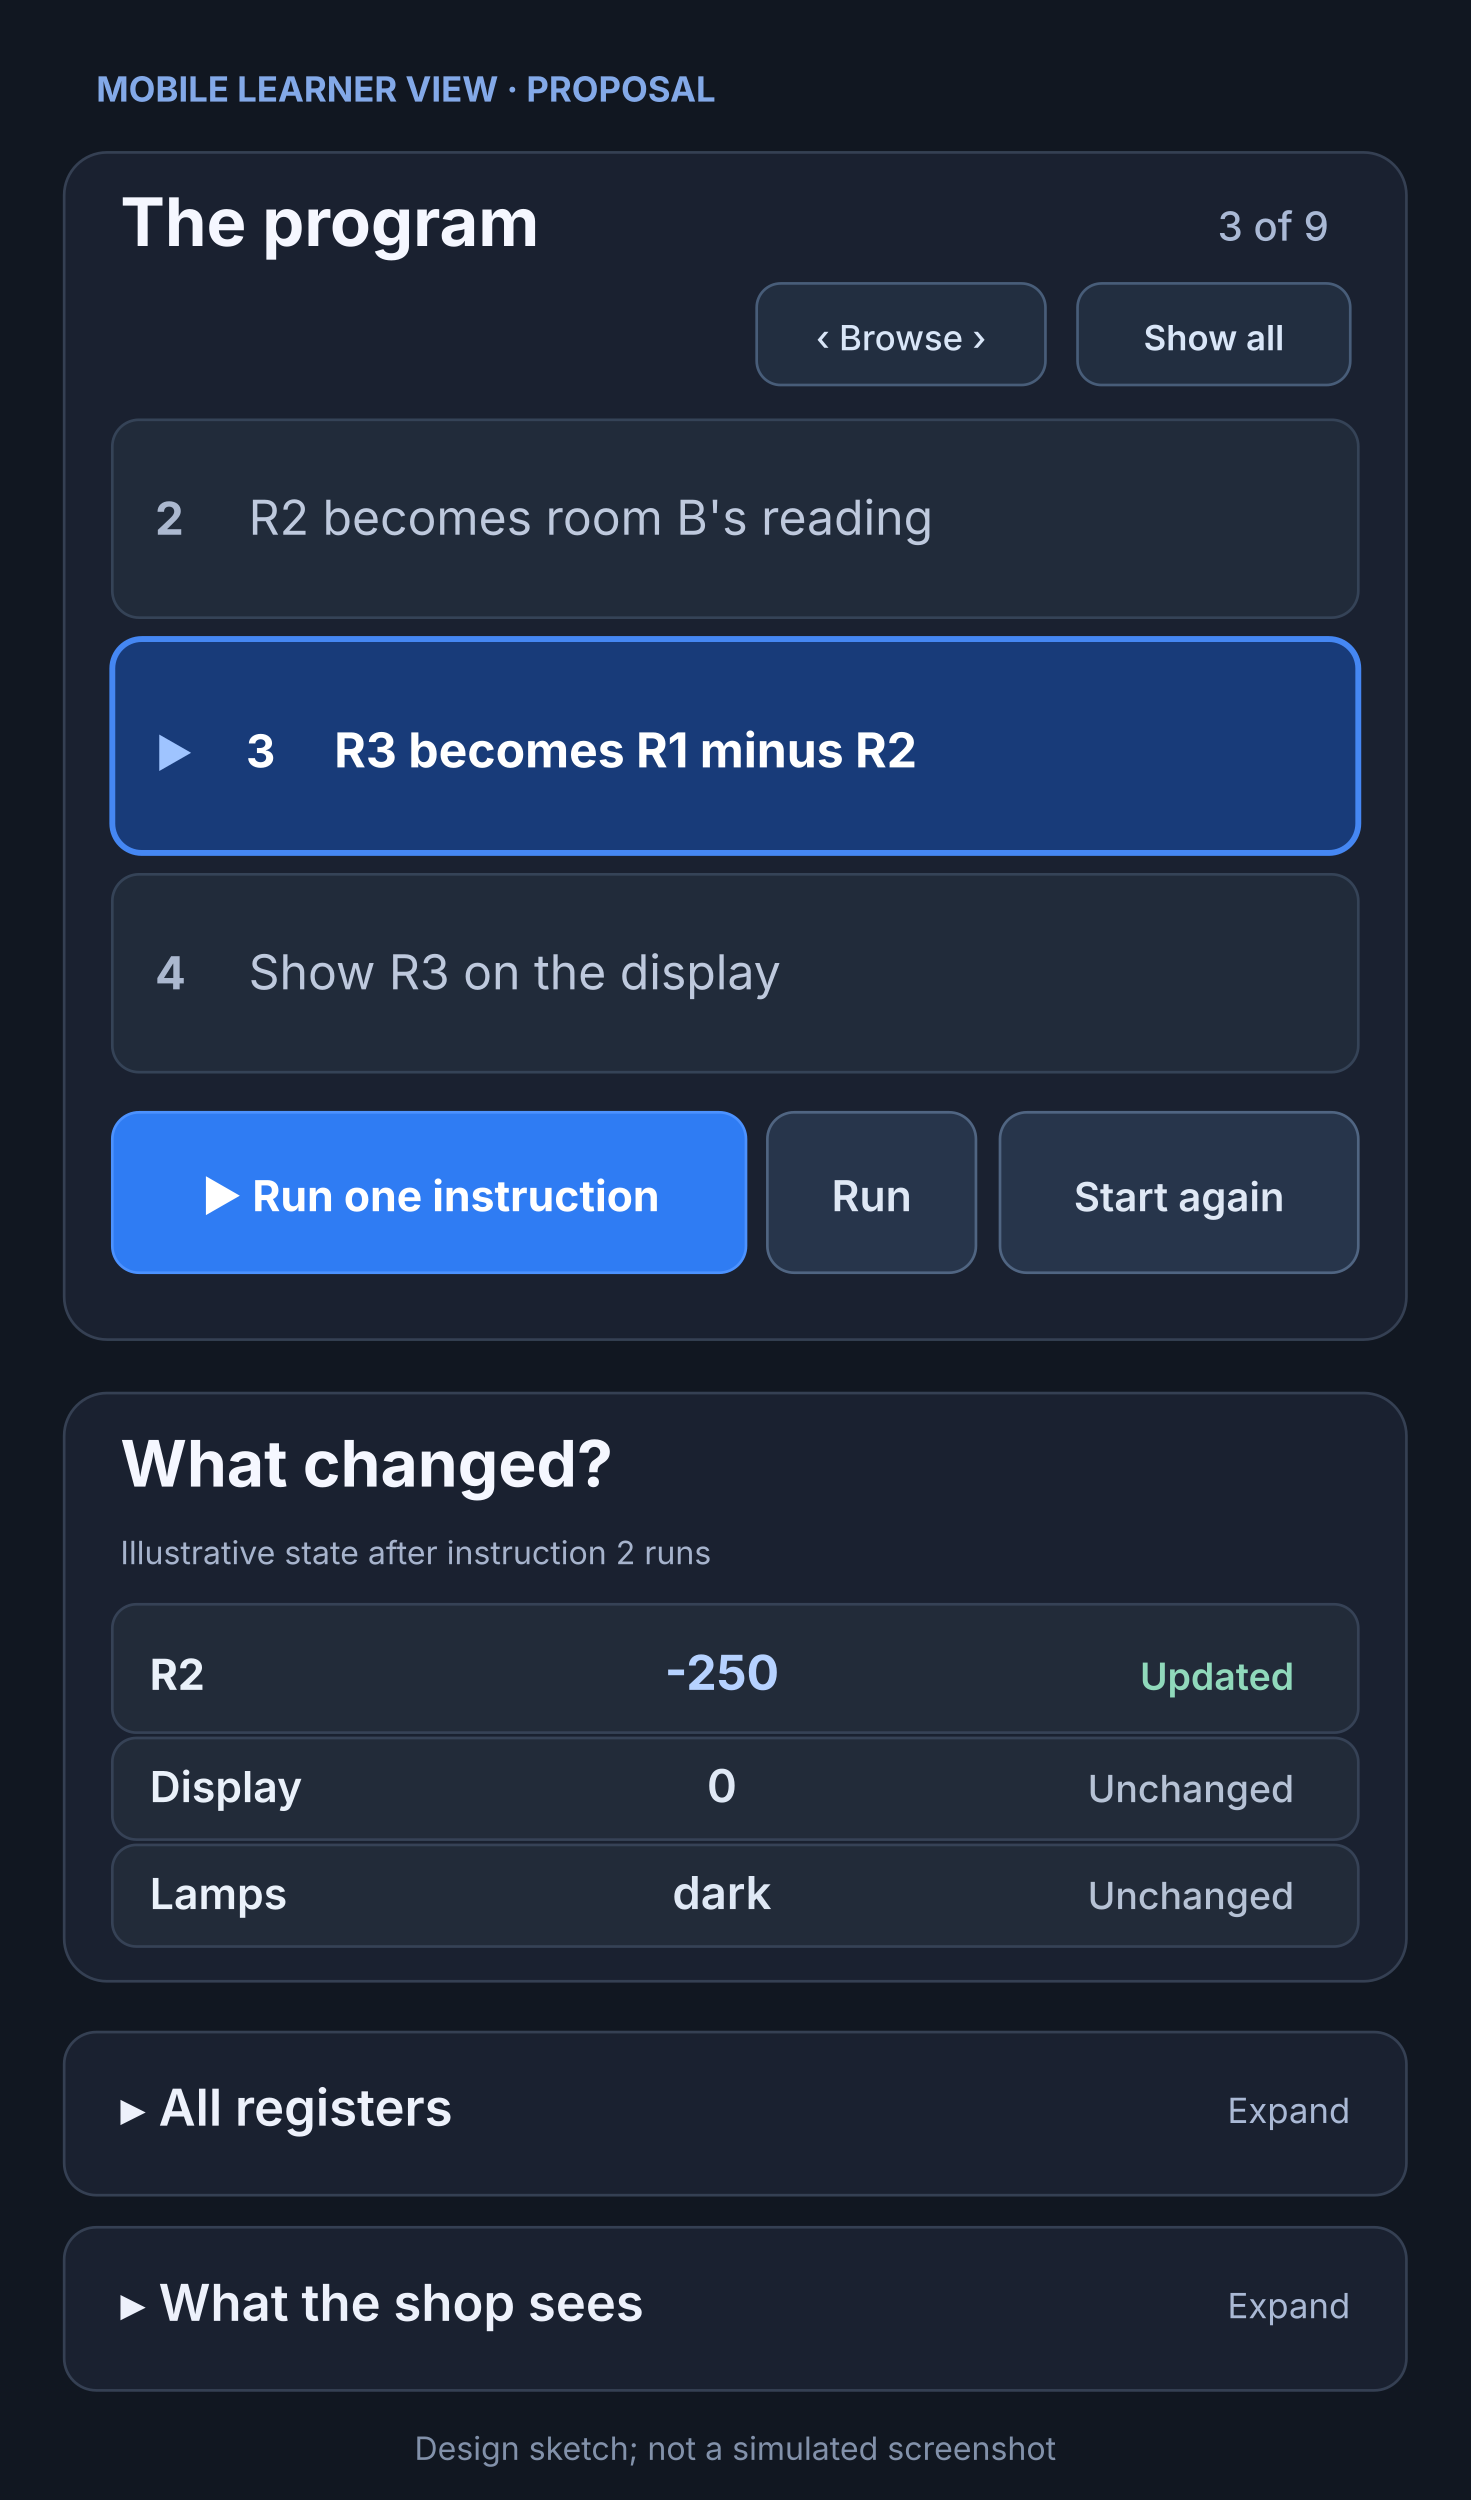
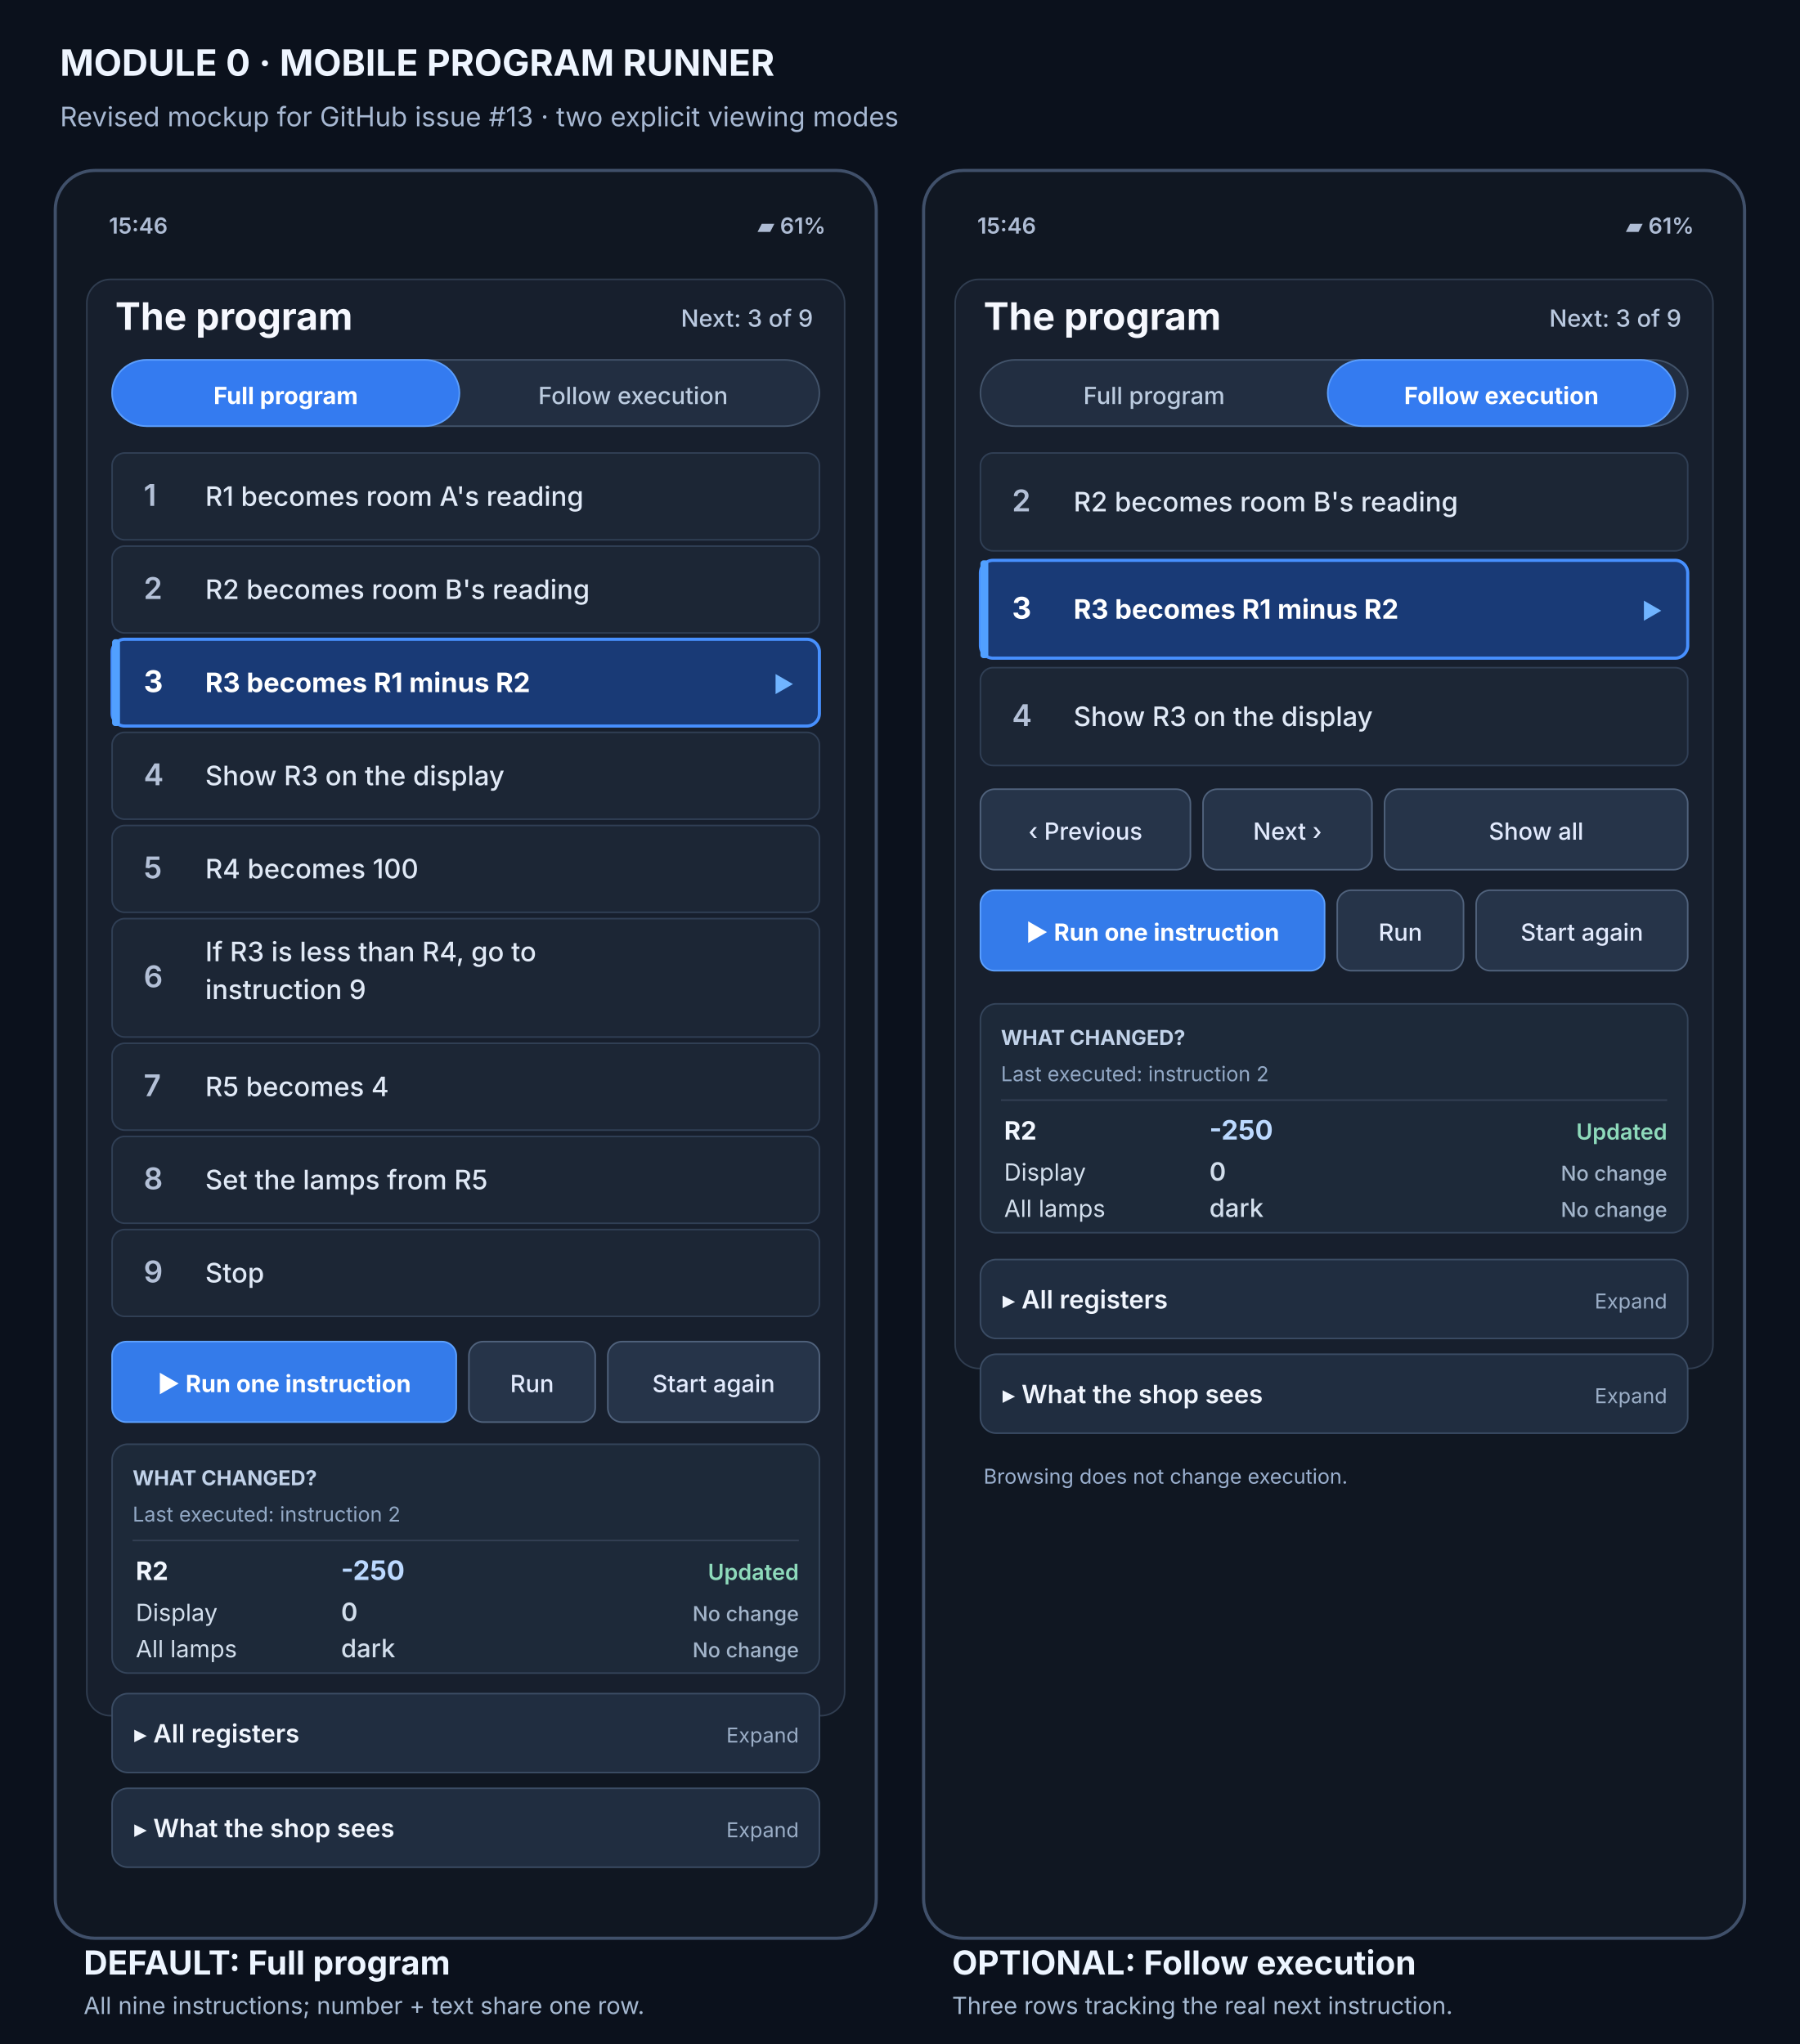
- <svg xmlns="http://www.w3.org/2000/svg" width="550" height="935" viewBox="0 0 550 935" role="img" aria-labelledby="title desc">
-   <rect x="0" y="0" width="550" height="935" rx="0" fill="#111721" stroke="#111721" stroke-width="1" />
-   <text x="36" y="38" fill="#83a9e8" font-family="Inter,Arial,sans-serif" font-size="13" font-weight="700" text-anchor="start">MOBILE LEARNER VIEW · PROPOSAL</text>
-   <rect x="24" y="57" width="502" height="444" rx="16" fill="#1a2130" stroke="#354053" stroke-width="1" />
-   <text x="45" y="92" fill="#f5f7ff" font-family="Inter,Arial,sans-serif" font-size="25" font-weight="700" text-anchor="start">The program</text>
-   <text x="497" y="90" fill="#aab9d5" font-family="Inter,Arial,sans-serif" font-size="15" font-weight="500" text-anchor="end">3 of 9</text>
-   <rect x="283" y="106" width="108" height="38" rx="9" fill="#222e40" stroke="#485d79" stroke-width="1" />
-   <text x="337" y="131" fill="#d9e6f8" font-family="Inter,Arial,sans-serif" font-size="13" font-weight="500" text-anchor="middle">‹  Browse  ›</text>
-   <rect x="403" y="106" width="102" height="38" rx="9" fill="#222e40" stroke="#485d79" stroke-width="1" />
-   <text x="454" y="131" fill="#d9e6f8" font-family="Inter,Arial,sans-serif" font-size="13" font-weight="600" text-anchor="middle">Show all</text>
-   <rect x="42" y="157" width="466" height="74" rx="10" fill="#212b3a" stroke="#354357" stroke-width="1" />
-   <text x="58" y="200" fill="#abb8cf" font-family="Inter,Arial,sans-serif" font-size="17" font-weight="700" text-anchor="start">2</text>
-   <text x="93" y="200" fill="#bec9dd" font-family="Inter,Arial,sans-serif" font-size="18" font-weight="400" text-anchor="start">R2 becomes room B's reading</text>
-   <rect x="42" y="239" width="466" height="80" rx="11" fill="#183b79" stroke="#4587f3" stroke-width="2.2" />
-   <text x="58" y="287" fill="#9fc4ff" font-family="Inter,Arial,sans-serif" font-size="15" font-weight="700" text-anchor="start">▶</text>
-   <text x="92" y="287" fill="#fff" font-family="Inter,Arial,sans-serif" font-size="17" font-weight="700" text-anchor="start">3</text>
-   <text x="125" y="287" fill="#fff" font-family="Inter,Arial,sans-serif" font-size="18" font-weight="650" text-anchor="start">R3 becomes R1 minus R2</text>
-   <rect x="42" y="327" width="466" height="74" rx="10" fill="#212b3a" stroke="#354357" stroke-width="1" />
-   <text x="58" y="370" fill="#abb8cf" font-family="Inter,Arial,sans-serif" font-size="17" font-weight="700" text-anchor="start">4</text>
-   <text x="93" y="370" fill="#bec9dd" font-family="Inter,Arial,sans-serif" font-size="18" font-weight="400" text-anchor="start">Show R3 on the display</text>
-   <rect x="42" y="416" width="237" height="60" rx="10" fill="#2f7cf3" stroke="#4c92ff" stroke-width="1" />
-   <text x="161" y="453" fill="#fff" font-family="Inter,Arial,sans-serif" font-size="16" font-weight="650" text-anchor="middle">▶  Run one instruction</text>
-   <rect x="287" y="416" width="78" height="60" rx="10" fill="#27354b" stroke="#506582" stroke-width="1" />
-   <text x="326" y="453" fill="#dfe8f5" font-family="Inter,Arial,sans-serif" font-size="16" font-weight="600" text-anchor="middle">Run</text>
-   <rect x="374" y="416" width="134" height="60" rx="10" fill="#27354b" stroke="#506582" stroke-width="1" />
-   <text x="441" y="453" fill="#dfe8f5" font-family="Inter,Arial,sans-serif" font-size="15" font-weight="600" text-anchor="middle">Start again</text>
-   <rect x="24" y="521" width="502" height="220" rx="16" fill="#1a2130" stroke="#354053" stroke-width="1" />
-   <text x="45" y="556" fill="#f5f7ff" font-family="Inter,Arial,sans-serif" font-size="24" font-weight="700" text-anchor="start">What changed?</text>
-   <text x="45" y="585" fill="#a6b3cc" font-family="Inter,Arial,sans-serif" font-size="12" font-weight="400" text-anchor="start">Illustrative state after instruction 2 runs</text>
-   <rect x="42" y="600" width="466" height="48" rx="9" fill="#222b39" stroke="#364256" stroke-width="1" />
-   <text x="56" y="632" fill="#eaf1fa" font-family="Inter,Arial,sans-serif" font-size="16" font-weight="700" text-anchor="start">R2</text>
-   <text x="270" y="632" fill="#b6d2ff" font-family="Inter,Arial,sans-serif" font-size="18" font-weight="700" text-anchor="middle">-250</text>
-   <text x="484" y="632" fill="#90d9bb" font-family="Inter,Arial,sans-serif" font-size="14" font-weight="600" text-anchor="end">Updated</text>
-   <rect x="42" y="650" width="466" height="38" rx="9" fill="#222b39" stroke="#364256" stroke-width="1" />
-   <text x="56" y="674" fill="#eaf1fa" font-family="Inter,Arial,sans-serif" font-size="16" font-weight="600" text-anchor="start">Display</text>
-   <text x="270" y="674" fill="#dfe8f5" font-family="Inter,Arial,sans-serif" font-size="17" font-weight="600" text-anchor="middle">0</text>
-   <text x="484" y="674" fill="#b6c2d5" font-family="Inter,Arial,sans-serif" font-size="14" font-weight="500" text-anchor="end">Unchanged</text>
-   <rect x="42" y="690" width="466" height="38" rx="9" fill="#222b39" stroke="#364256" stroke-width="1" />
-   <text x="56" y="714" fill="#eaf1fa" font-family="Inter,Arial,sans-serif" font-size="16" font-weight="600" text-anchor="start">Lamps</text>
-   <text x="270" y="714" fill="#dfe8f5" font-family="Inter,Arial,sans-serif" font-size="17" font-weight="600" text-anchor="middle">dark</text>
-   <text x="484" y="714" fill="#b6c2d5" font-family="Inter,Arial,sans-serif" font-size="14" font-weight="500" text-anchor="end">Unchanged</text>
-   <rect x="24" y="760" width="502" height="61" rx="12" fill="#1a2130" stroke="#354053" stroke-width="1" />
-   <text x="45" y="795" fill="#edf1fb" font-family="Inter,Arial,sans-serif" font-size="19" font-weight="600" text-anchor="start">▸  All registers</text>
-   <text x="505" y="794" fill="#aab9d5" font-family="Inter,Arial,sans-serif" font-size="13" font-weight="400" text-anchor="end">Expand</text>
-   <rect x="24" y="833" width="502" height="61" rx="12" fill="#1a2130" stroke="#354053" stroke-width="1" />
-   <text x="45" y="868" fill="#edf1fb" font-family="Inter,Arial,sans-serif" font-size="19" font-weight="600" text-anchor="start">▸  What the shop sees</text>
-   <text x="505" y="867" fill="#aab9d5" font-family="Inter,Arial,sans-serif" font-size="13" font-weight="400" text-anchor="end">Expand</text>
-   <text x="275" y="920" fill="#8291aa" font-family="Inter,Arial,sans-serif" font-size="12" font-weight="400" text-anchor="middle">Design sketch; not a simulated screenshot</text>
+ <svg xmlns="http://www.w3.org/2000/svg" width="1140" height="1295" viewBox="0 0 1140 1295" role="img" aria-labelledby="svg-title svg-desc">
+   <rect x="0" y="0" width="1140" height="1295" rx="0" fill="#0b111c" stroke="#0b111c" stroke-width="1" />
+   <text x="38" y="48" fill="#eef5ff" font-family="Inter,Arial,Helvetica,sans-serif" font-size="23" font-weight="700" text-anchor="start">MODULE 0 · MOBILE PROGRAM RUNNER</text>
+   <text x="38" y="80" fill="#a7b8d2" font-family="Inter,Arial,Helvetica,sans-serif" font-size="17" font-weight="400" text-anchor="start">Revised mockup for GitHub issue #13 · two explicit viewing modes</text>
+   <rect x="35" y="108" width="520" height="1120" rx="25" fill="#101722" stroke="#40506a" stroke-width="2" />
+   <text x="69" y="148" fill="#aebcd4" font-family="Inter,Arial,Helvetica,sans-serif" font-size="14" font-weight="600" text-anchor="start">15:46</text>
+   <text x="523" y="148" fill="#aebcd4" font-family="Inter,Arial,Helvetica,sans-serif" font-size="14" font-weight="600" text-anchor="end">▰  61%</text>
+   <rect x="55" y="177" width="480" height="910" rx="15" fill="#171f2d" stroke="#303d50" stroke-width="1" />
+   <text x="73" y="209" fill="#f6f8fe" font-family="Inter,Arial,Helvetica,sans-serif" font-size="24" font-weight="700" text-anchor="start">The program</text>
+   <text x="515" y="207" fill="#b9c8df" font-family="Inter,Arial,Helvetica,sans-serif" font-size="15" font-weight="500" text-anchor="end">Next: 3 of 9</text>
+   <rect x="71" y="228" width="448" height="42" rx="22" fill="#222e41" stroke="#42536a" stroke-width="1" />
+   <rect x="71" y="228" width="220" height="42" rx="22" fill="#347bf0" stroke="#5b9efe" stroke-width="1" />
+   <text x="181" y="256" fill="#ffffff" font-family="Inter,Arial,Helvetica,sans-serif" font-size="15" font-weight="700" text-anchor="middle">Full program</text>
+   <text x="401" y="256" fill="#bbcbdf" font-family="Inter,Arial,Helvetica,sans-serif" font-size="15" font-weight="500" text-anchor="middle">Follow execution</text>
+   <rect x="71" y="287" width="448" height="55" rx="8" fill="#1c2635" stroke="#303f55" stroke-width="1" />
+   <text x="91" y="320.5" fill="#b3c0d7" font-family="Inter,Arial,Helvetica,sans-serif" font-size="19" font-weight="600" text-anchor="start">1</text>
+   <text x="130" y="320.5" fill="#e0e9f6" font-family="Inter,Arial,Helvetica,sans-serif" font-size="17" font-weight="450" text-anchor="start">R1 becomes room A's reading</text>
+   <rect x="71" y="346" width="448" height="55" rx="8" fill="#1c2635" stroke="#303f55" stroke-width="1" />
+   <text x="91" y="379.5" fill="#b3c0d7" font-family="Inter,Arial,Helvetica,sans-serif" font-size="19" font-weight="600" text-anchor="start">2</text>
+   <text x="130" y="379.5" fill="#e0e9f6" font-family="Inter,Arial,Helvetica,sans-serif" font-size="17" font-weight="450" text-anchor="start">R2 becomes room B's reading</text>
+   <rect x="71" y="405" width="448" height="55" rx="8" fill="#193a76" stroke="#4790ff" stroke-width="2" />
+   <rect x="71" y="405" width="5" height="55" rx="2" fill="#51a0ff" stroke="#51a0ff" stroke-width="0" />
+   <text x="91" y="438.5" fill="#ffffff" font-family="Inter,Arial,Helvetica,sans-serif" font-size="19" font-weight="700" text-anchor="start">3</text>
+   <text x="130" y="438.5" fill="#ffffff" font-family="Inter,Arial,Helvetica,sans-serif" font-size="17" font-weight="650" text-anchor="start">R3 becomes R1 minus R2</text>
+   <text x="503" y="438.5" fill="#70b4ff" font-family="Inter,Arial,Helvetica,sans-serif" font-size="14" font-weight="600" text-anchor="end">▶</text>
+   <rect x="71" y="464" width="448" height="55" rx="8" fill="#1c2635" stroke="#303f55" stroke-width="1" />
+   <text x="91" y="497.5" fill="#b3c0d7" font-family="Inter,Arial,Helvetica,sans-serif" font-size="19" font-weight="600" text-anchor="start">4</text>
+   <text x="130" y="497.5" fill="#e0e9f6" font-family="Inter,Arial,Helvetica,sans-serif" font-size="17" font-weight="450" text-anchor="start">Show R3 on the display</text>
+   <rect x="71" y="523" width="448" height="55" rx="8" fill="#1c2635" stroke="#303f55" stroke-width="1" />
+   <text x="91" y="556.5" fill="#b3c0d7" font-family="Inter,Arial,Helvetica,sans-serif" font-size="19" font-weight="600" text-anchor="start">5</text>
+   <text x="130" y="556.5" fill="#e0e9f6" font-family="Inter,Arial,Helvetica,sans-serif" font-size="17" font-weight="450" text-anchor="start">R4 becomes 100</text>
+   <rect x="71" y="582" width="448" height="75" rx="8" fill="#1c2635" stroke="#303f55" stroke-width="1" />
+   <text x="91" y="625.5" fill="#b3c0d7" font-family="Inter,Arial,Helvetica,sans-serif" font-size="19" font-weight="600" text-anchor="start">6</text>
+   <text x="130" y="609" fill="#e0e9f6" font-family="Inter,Arial,Helvetica,sans-serif" font-size="17" font-weight="450" text-anchor="start">If R3 is less than R4, go to</text>
+   <text x="130" y="633" fill="#e0e9f6" font-family="Inter,Arial,Helvetica,sans-serif" font-size="17" font-weight="450" text-anchor="start">instruction 9</text>
+   <rect x="71" y="661" width="448" height="55" rx="8" fill="#1c2635" stroke="#303f55" stroke-width="1" />
+   <text x="91" y="694.5" fill="#b3c0d7" font-family="Inter,Arial,Helvetica,sans-serif" font-size="19" font-weight="600" text-anchor="start">7</text>
+   <text x="130" y="694.5" fill="#e0e9f6" font-family="Inter,Arial,Helvetica,sans-serif" font-size="17" font-weight="450" text-anchor="start">R5 becomes 4</text>
+   <rect x="71" y="720" width="448" height="55" rx="8" fill="#1c2635" stroke="#303f55" stroke-width="1" />
+   <text x="91" y="753.5" fill="#b3c0d7" font-family="Inter,Arial,Helvetica,sans-serif" font-size="19" font-weight="600" text-anchor="start">8</text>
+   <text x="130" y="753.5" fill="#e0e9f6" font-family="Inter,Arial,Helvetica,sans-serif" font-size="17" font-weight="450" text-anchor="start">Set the lamps from R5</text>
+   <rect x="71" y="779" width="448" height="55" rx="8" fill="#1c2635" stroke="#303f55" stroke-width="1" />
+   <text x="91" y="812.5" fill="#b3c0d7" font-family="Inter,Arial,Helvetica,sans-serif" font-size="19" font-weight="600" text-anchor="start">9</text>
+   <text x="130" y="812.5" fill="#e0e9f6" font-family="Inter,Arial,Helvetica,sans-serif" font-size="17" font-weight="450" text-anchor="start">Stop</text>
+   <rect x="71" y="850" width="218" height="51" rx="9" fill="#347bea" stroke="#5da1ff" stroke-width="1" />
+   <text x="180" y="882" fill="#ffffff" font-family="Inter,Arial,Helvetica,sans-serif" font-size="15" font-weight="650" text-anchor="middle">▶  Run one instruction</text>
+   <rect x="297" y="850" width="80" height="51" rx="9" fill="#263449" stroke="#50627c" stroke-width="1" />
+   <text x="337" y="882" fill="#e2eafd" font-family="Inter,Arial,Helvetica,sans-serif" font-size="15" font-weight="550" text-anchor="middle">Run</text>
+   <rect x="385" y="850" width="134" height="51" rx="9" fill="#263449" stroke="#50627c" stroke-width="1" />
+   <text x="452" y="882" fill="#e2eafd" font-family="Inter,Arial,Helvetica,sans-serif" font-size="15" font-weight="550" text-anchor="middle">Start again</text>
+   <rect x="71" y="915" width="448" height="145" rx="10" fill="#1d2939" stroke="#34445a" stroke-width="1" />
+   <text x="84" y="941" fill="#c1d2e9" font-family="Inter,Arial,Helvetica,sans-serif" font-size="13" font-weight="700" text-anchor="start">WHAT CHANGED?</text>
+   <text x="84" y="964" fill="#92a8c5" font-family="Inter,Arial,Helvetica,sans-serif" font-size="13" font-weight="400" text-anchor="start">Last executed: instruction 2</text>
+   <line x1="84" y1="976" x2="506" y2="976" stroke="#334054" stroke-width="1" />
+   <text x="86" y="1001" fill="#f2f7ff" font-family="Inter,Arial,Helvetica,sans-serif" font-size="16" font-weight="650" text-anchor="start">R2</text>
+   <text x="216" y="1001" fill="#bcd9ff" font-family="Inter,Arial,Helvetica,sans-serif" font-size="17" font-weight="700" text-anchor="start">-250</text>
+   <text x="506" y="1001" fill="#8edabb" font-family="Inter,Arial,Helvetica,sans-serif" font-size="14" font-weight="600" text-anchor="end">Updated</text>
+   <text x="86" y="1027" fill="#d2deec" font-family="Inter,Arial,Helvetica,sans-serif" font-size="15" font-weight="400" text-anchor="start">Display</text>
+   <text x="216" y="1027" fill="#d2deec" font-family="Inter,Arial,Helvetica,sans-serif" font-size="16" font-weight="600" text-anchor="start">0</text>
+   <text x="506" y="1027" fill="#a3b5cb" font-family="Inter,Arial,Helvetica,sans-serif" font-size="13" font-weight="450" text-anchor="end">No change</text>
+   <text x="86" y="1050" fill="#d2deec" font-family="Inter,Arial,Helvetica,sans-serif" font-size="15" font-weight="400" text-anchor="start">All lamps</text>
+   <text x="216" y="1050" fill="#d2deec" font-family="Inter,Arial,Helvetica,sans-serif" font-size="16" font-weight="500" text-anchor="start">dark</text>
+   <text x="506" y="1050" fill="#a3b5cb" font-family="Inter,Arial,Helvetica,sans-serif" font-size="13" font-weight="450" text-anchor="end">No change</text>
+   <rect x="71" y="1073" width="448" height="50" rx="10" fill="#202d40" stroke="#3b4c64" stroke-width="1" />
+   <text x="85" y="1104" fill="#f0f5fd" font-family="Inter,Arial,Helvetica,sans-serif" font-size="16" font-weight="600" text-anchor="start">▸  All registers</text>
+   <text x="506" y="1104" fill="#9baec7" font-family="Inter,Arial,Helvetica,sans-serif" font-size="13" font-weight="400" text-anchor="end">Expand</text>
+   <rect x="71" y="1133" width="448" height="50" rx="10" fill="#202d40" stroke="#3b4c64" stroke-width="1" />
+   <text x="85" y="1164" fill="#f0f5fd" font-family="Inter,Arial,Helvetica,sans-serif" font-size="16" font-weight="600" text-anchor="start">▸  What the shop sees</text>
+   <text x="506" y="1164" fill="#9baec7" font-family="Inter,Arial,Helvetica,sans-serif" font-size="13" font-weight="400" text-anchor="end">Expand</text>
+   <rect x="585" y="108" width="520" height="1120" rx="25" fill="#101722" stroke="#40506a" stroke-width="2" />
+   <text x="619" y="148" fill="#aebcd4" font-family="Inter,Arial,Helvetica,sans-serif" font-size="14" font-weight="600" text-anchor="start">15:46</text>
+   <text x="1073" y="148" fill="#aebcd4" font-family="Inter,Arial,Helvetica,sans-serif" font-size="14" font-weight="600" text-anchor="end">▰  61%</text>
+   <rect x="605" y="177" width="480" height="690" rx="15" fill="#171f2d" stroke="#303d50" stroke-width="1" />
+   <text x="623" y="209" fill="#f6f8fe" font-family="Inter,Arial,Helvetica,sans-serif" font-size="24" font-weight="700" text-anchor="start">The program</text>
+   <text x="1065" y="207" fill="#b9c8df" font-family="Inter,Arial,Helvetica,sans-serif" font-size="15" font-weight="500" text-anchor="end">Next: 3 of 9</text>
+   <rect x="621" y="228" width="448" height="42" rx="22" fill="#222e41" stroke="#42536a" stroke-width="1" />
+   <rect x="841" y="228" width="220" height="42" rx="22" fill="#347bf0" stroke="#5b9efe" stroke-width="1" />
+   <text x="731" y="256" fill="#bbcbdf" font-family="Inter,Arial,Helvetica,sans-serif" font-size="15" font-weight="500" text-anchor="middle">Full program</text>
+   <text x="951" y="256" fill="#ffffff" font-family="Inter,Arial,Helvetica,sans-serif" font-size="15" font-weight="700" text-anchor="middle">Follow execution</text>
+   <rect x="621" y="287" width="448" height="62" rx="8" fill="#1c2635" stroke="#303f55" stroke-width="1" />
+   <text x="641" y="324" fill="#b3c0d7" font-family="Inter,Arial,Helvetica,sans-serif" font-size="19" font-weight="600" text-anchor="start">2</text>
+   <text x="680" y="324" fill="#e0e9f6" font-family="Inter,Arial,Helvetica,sans-serif" font-size="17" font-weight="450" text-anchor="start">R2 becomes room B's reading</text>
+   <rect x="621" y="355" width="448" height="62" rx="8" fill="#193a76" stroke="#4790ff" stroke-width="2" />
+   <rect x="621" y="355" width="5" height="62" rx="2" fill="#51a0ff" stroke="#51a0ff" stroke-width="0" />
+   <text x="641" y="392" fill="#ffffff" font-family="Inter,Arial,Helvetica,sans-serif" font-size="19" font-weight="700" text-anchor="start">3</text>
+   <text x="680" y="392" fill="#ffffff" font-family="Inter,Arial,Helvetica,sans-serif" font-size="17" font-weight="650" text-anchor="start">R3 becomes R1 minus R2</text>
+   <text x="1053" y="392" fill="#70b4ff" font-family="Inter,Arial,Helvetica,sans-serif" font-size="14" font-weight="600" text-anchor="end">▶</text>
+   <rect x="621" y="423" width="448" height="62" rx="8" fill="#1c2635" stroke="#303f55" stroke-width="1" />
+   <text x="641" y="460" fill="#b3c0d7" font-family="Inter,Arial,Helvetica,sans-serif" font-size="19" font-weight="600" text-anchor="start">4</text>
+   <text x="680" y="460" fill="#e0e9f6" font-family="Inter,Arial,Helvetica,sans-serif" font-size="17" font-weight="450" text-anchor="start">Show R3 on the display</text>
+   <rect x="621" y="500" width="133" height="51" rx="9" fill="#263449" stroke="#50627c" stroke-width="1" />
+   <text x="687.5" y="532" fill="#e2eafd" font-family="Inter,Arial,Helvetica,sans-serif" font-size="15" font-weight="550" text-anchor="middle">‹  Previous</text>
+   <rect x="762" y="500" width="107" height="51" rx="9" fill="#263449" stroke="#50627c" stroke-width="1" />
+   <text x="815.5" y="532" fill="#e2eafd" font-family="Inter,Arial,Helvetica,sans-serif" font-size="15" font-weight="550" text-anchor="middle">Next  ›</text>
+   <rect x="877" y="500" width="192" height="51" rx="9" fill="#263449" stroke="#50627c" stroke-width="1" />
+   <text x="973" y="532" fill="#e2eafd" font-family="Inter,Arial,Helvetica,sans-serif" font-size="15" font-weight="550" text-anchor="middle">Show all</text>
+   <rect x="621" y="564" width="218" height="51" rx="9" fill="#347bea" stroke="#5da1ff" stroke-width="1" />
+   <text x="730" y="596" fill="#ffffff" font-family="Inter,Arial,Helvetica,sans-serif" font-size="15" font-weight="650" text-anchor="middle">▶  Run one instruction</text>
+   <rect x="847" y="564" width="80" height="51" rx="9" fill="#263449" stroke="#50627c" stroke-width="1" />
+   <text x="887" y="596" fill="#e2eafd" font-family="Inter,Arial,Helvetica,sans-serif" font-size="15" font-weight="550" text-anchor="middle">Run</text>
+   <rect x="935" y="564" width="134" height="51" rx="9" fill="#263449" stroke="#50627c" stroke-width="1" />
+   <text x="1002" y="596" fill="#e2eafd" font-family="Inter,Arial,Helvetica,sans-serif" font-size="15" font-weight="550" text-anchor="middle">Start again</text>
+   <rect x="621" y="636" width="448" height="145" rx="10" fill="#1d2939" stroke="#34445a" stroke-width="1" />
+   <text x="634" y="662" fill="#c1d2e9" font-family="Inter,Arial,Helvetica,sans-serif" font-size="13" font-weight="700" text-anchor="start">WHAT CHANGED?</text>
+   <text x="634" y="685" fill="#92a8c5" font-family="Inter,Arial,Helvetica,sans-serif" font-size="13" font-weight="400" text-anchor="start">Last executed: instruction 2</text>
+   <line x1="634" y1="697" x2="1056" y2="697" stroke="#334054" stroke-width="1" />
+   <text x="636" y="722" fill="#f2f7ff" font-family="Inter,Arial,Helvetica,sans-serif" font-size="16" font-weight="650" text-anchor="start">R2</text>
+   <text x="766" y="722" fill="#bcd9ff" font-family="Inter,Arial,Helvetica,sans-serif" font-size="17" font-weight="700" text-anchor="start">-250</text>
+   <text x="1056" y="722" fill="#8edabb" font-family="Inter,Arial,Helvetica,sans-serif" font-size="14" font-weight="600" text-anchor="end">Updated</text>
+   <text x="636" y="748" fill="#d2deec" font-family="Inter,Arial,Helvetica,sans-serif" font-size="15" font-weight="400" text-anchor="start">Display</text>
+   <text x="766" y="748" fill="#d2deec" font-family="Inter,Arial,Helvetica,sans-serif" font-size="16" font-weight="600" text-anchor="start">0</text>
+   <text x="1056" y="748" fill="#a3b5cb" font-family="Inter,Arial,Helvetica,sans-serif" font-size="13" font-weight="450" text-anchor="end">No change</text>
+   <text x="636" y="771" fill="#d2deec" font-family="Inter,Arial,Helvetica,sans-serif" font-size="15" font-weight="400" text-anchor="start">All lamps</text>
+   <text x="766" y="771" fill="#d2deec" font-family="Inter,Arial,Helvetica,sans-serif" font-size="16" font-weight="500" text-anchor="start">dark</text>
+   <text x="1056" y="771" fill="#a3b5cb" font-family="Inter,Arial,Helvetica,sans-serif" font-size="13" font-weight="450" text-anchor="end">No change</text>
+   <rect x="621" y="798" width="448" height="50" rx="10" fill="#202d40" stroke="#3b4c64" stroke-width="1" />
+   <text x="635" y="829" fill="#f0f5fd" font-family="Inter,Arial,Helvetica,sans-serif" font-size="16" font-weight="600" text-anchor="start">▸  All registers</text>
+   <text x="1056" y="829" fill="#9baec7" font-family="Inter,Arial,Helvetica,sans-serif" font-size="13" font-weight="400" text-anchor="end">Expand</text>
+   <rect x="621" y="858" width="448" height="50" rx="10" fill="#202d40" stroke="#3b4c64" stroke-width="1" />
+   <text x="635" y="889" fill="#f0f5fd" font-family="Inter,Arial,Helvetica,sans-serif" font-size="16" font-weight="600" text-anchor="start">▸  What the shop sees</text>
+   <text x="1056" y="889" fill="#9baec7" font-family="Inter,Arial,Helvetica,sans-serif" font-size="13" font-weight="400" text-anchor="end">Expand</text>
+   <text x="623" y="940" fill="#9bb0cf" font-family="Inter,Arial,Helvetica,sans-serif" font-size="13" font-weight="400" text-anchor="start">Browsing does not change execution.</text>
+   <text x="53" y="1251" fill="#edf5ff" font-family="Inter,Arial,Helvetica,sans-serif" font-size="21" font-weight="700" text-anchor="start">DEFAULT: Full program</text>
+   <text x="53" y="1276" fill="#a6b9d1" font-family="Inter,Arial,Helvetica,sans-serif" font-size="15" font-weight="400" text-anchor="start">All nine instructions; number + text share one row.</text>
+   <text x="603" y="1251" fill="#edf5ff" font-family="Inter,Arial,Helvetica,sans-serif" font-size="21" font-weight="700" text-anchor="start">OPTIONAL: Follow execution</text>
+   <text x="603" y="1276" fill="#a6b9d1" font-family="Inter,Arial,Helvetica,sans-serif" font-size="15" font-weight="400" text-anchor="start">Three rows tracking the real next instruction.</text>
</svg>
